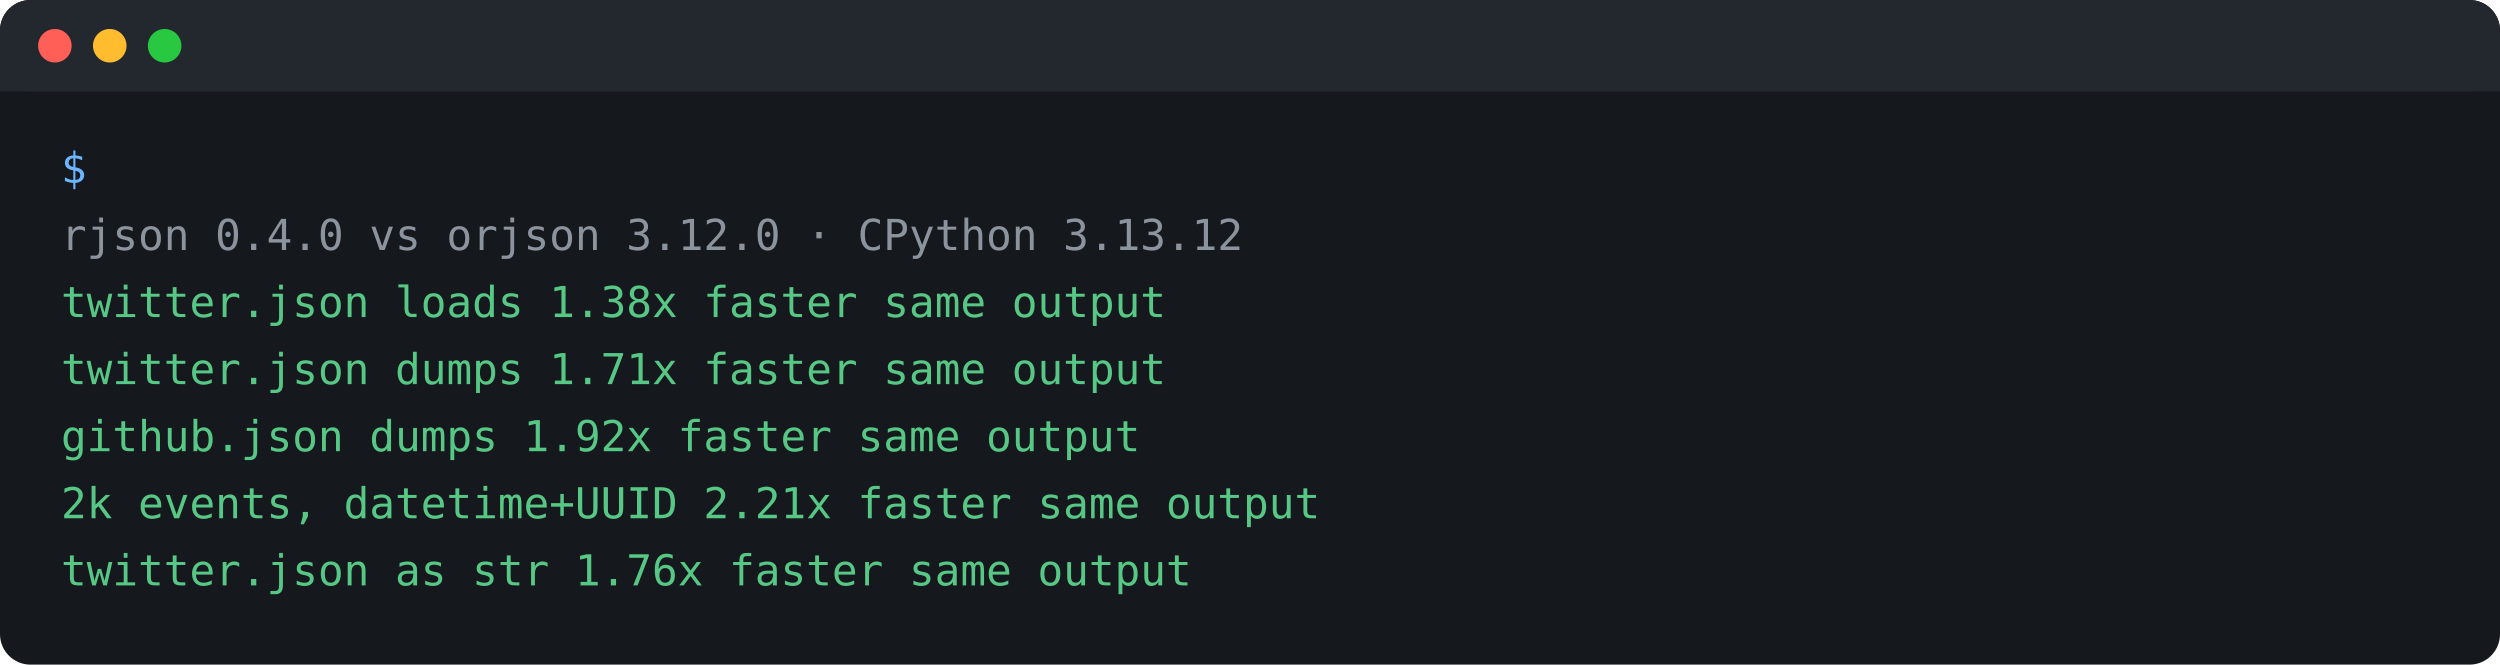
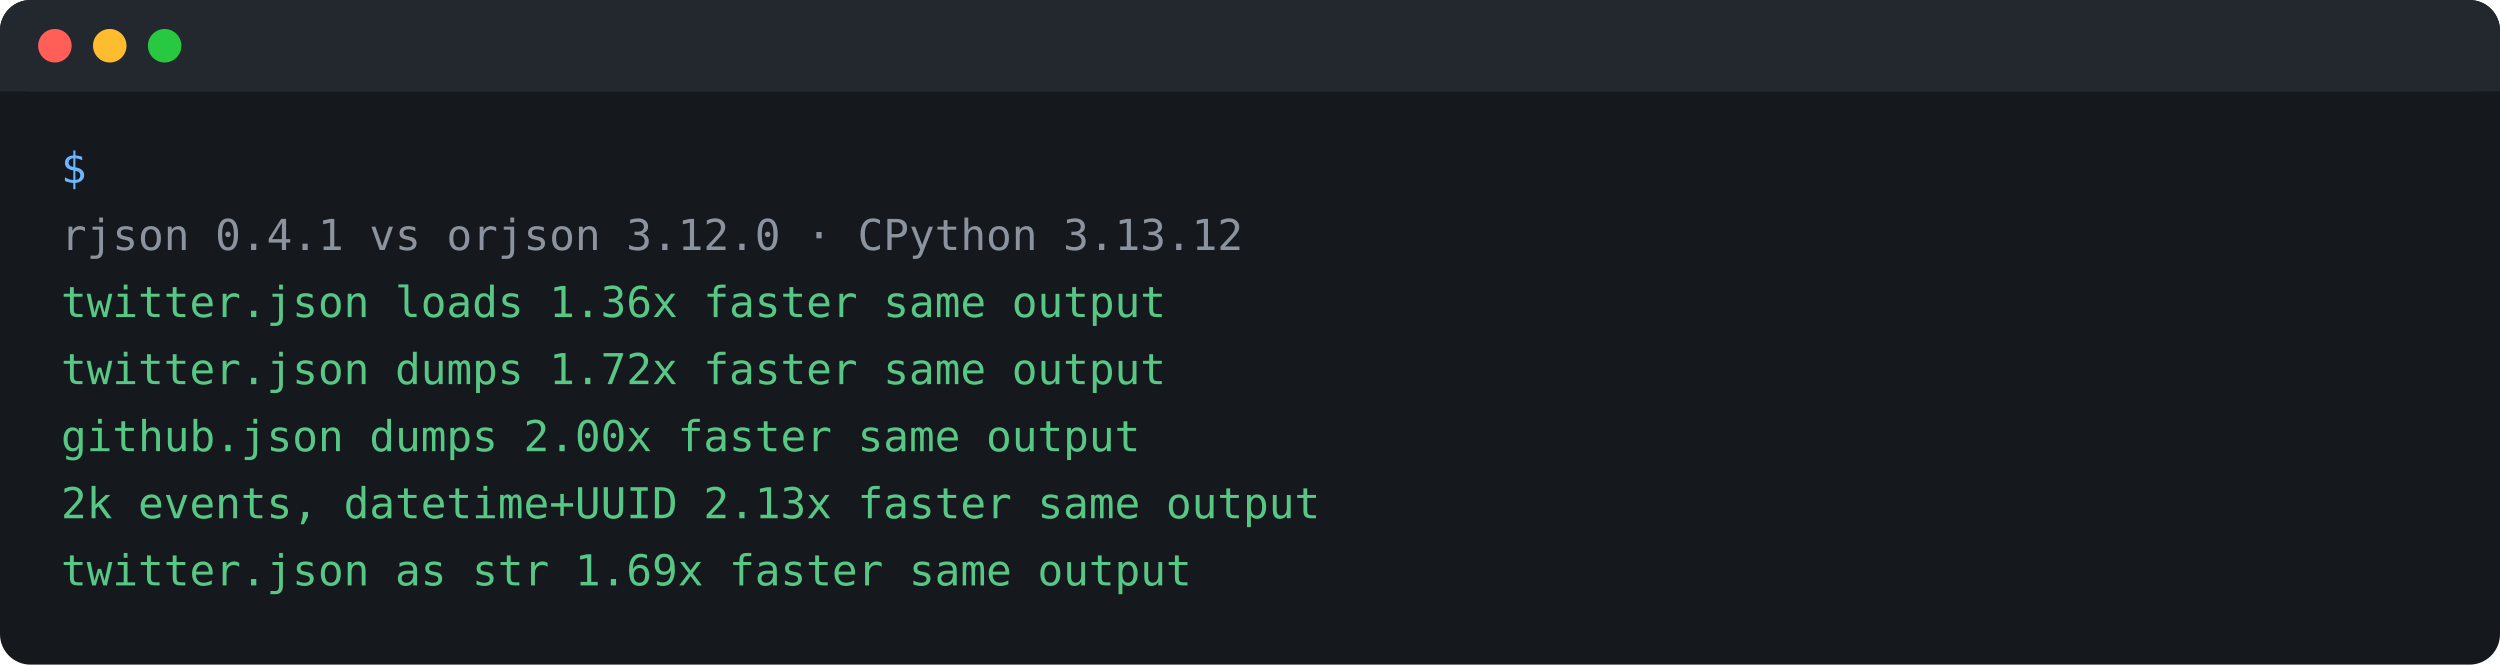
- <svg xmlns="http://www.w3.org/2000/svg" width="820" height="218" viewBox="0 0 820 218" role="img" aria-label="Terminal: python benches/demo.py. rjson 0.4.0 vs orjson 3.12.0 · CPython 3.13.12   twitter.json loads         1.38x faster   same output   twitter.json dumps         1.71x faster   same output   github.json dumps          1.92x faster   same output   2k events, datetime+UUID   2.21x faster   same output   twitter.json as str        1.76x faster   same output">
+ <svg xmlns="http://www.w3.org/2000/svg" width="820" height="218" viewBox="0 0 820 218" role="img" aria-label="Terminal: python benches/demo.py. rjson 0.4.1 vs orjson 3.12.0 · CPython 3.13.12   twitter.json loads         1.36x faster   same output   twitter.json dumps         1.72x faster   same output   github.json dumps          2.00x faster   same output   2k events, datetime+UUID   2.13x faster   same output   twitter.json as str        1.69x faster   same output">
  <style>text{font-family:ui-monospace, SFMono-Regular, "JetBrains Mono", Menlo, Consolas, monospace;font-size:14px;white-space:pre}@keyframes type{0%,3.09%{width:0}17.53%,100%{width:189px}}.cmd{animation:type 9.70s steps(22) infinite}@keyframes l0{0%,20.62%{opacity:0}21.13%,97%{opacity:1}100%{opacity:0}}@keyframes l1{0%,25.26%{opacity:0}25.77%,97%{opacity:1}100%{opacity:0}}@keyframes l2{0%,29.90%{opacity:0}30.41%,97%{opacity:1}100%{opacity:0}}@keyframes l3{0%,34.54%{opacity:0}35.05%,97%{opacity:1}100%{opacity:0}}@keyframes l4{0%,39.18%{opacity:0}39.69%,97%{opacity:1}100%{opacity:0}}@keyframes l5{0%,43.81%{opacity:0}44.33%,97%{opacity:1}100%{opacity:0}}</style>
  <rect width="820" height="218" rx="10" fill="#15181c" />
  <rect width="820" height="30" rx="10" fill="#23272e" />
  <rect y="20" width="820" height="10" fill="#23272e" />
  <circle cx="18" cy="15" r="5.5" fill="#ff5f57" />
  <circle cx="36" cy="15" r="5.5" fill="#febc2e" />
  <circle cx="54" cy="15" r="5.5" fill="#28c840" />
  <defs>
    <clipPath id="c">
      <rect class="cmd" x="0" y="0" height="400" />
    </clipPath>
  </defs>
  <text x="20" y="60" fill="#6cb6ff">$</text>
  <g clip-path="url(#c)" transform="translate(36.8,0)">
    <text x="0" y="60" fill="#e6e6e3">python benches/demo.py</text>
  </g>
-   <text x="20" y="82" fill="#8b949e" style="animation:l0 9.70s infinite">rjson 0.4.0 vs orjson 3.12.0 · CPython 3.13.12</text>
-   <text x="20" y="104" fill="#57c785" style="animation:l1 9.70s infinite">  twitter.json loads         1.38x faster   same output</text>
-   <text x="20" y="126" fill="#57c785" style="animation:l2 9.70s infinite">  twitter.json dumps         1.71x faster   same output</text>
-   <text x="20" y="148" fill="#57c785" style="animation:l3 9.70s infinite">  github.json dumps          1.92x faster   same output</text>
-   <text x="20" y="170" fill="#57c785" style="animation:l4 9.70s infinite">  2k events, datetime+UUID   2.21x faster   same output</text>
-   <text x="20" y="192" fill="#57c785" style="animation:l5 9.70s infinite">  twitter.json as str        1.76x faster   same output</text>
+   <text x="20" y="82" fill="#8b949e" style="animation:l0 9.70s infinite">rjson 0.4.1 vs orjson 3.12.0 · CPython 3.13.12</text>
+   <text x="20" y="104" fill="#57c785" style="animation:l1 9.70s infinite">  twitter.json loads         1.36x faster   same output</text>
+   <text x="20" y="126" fill="#57c785" style="animation:l2 9.70s infinite">  twitter.json dumps         1.72x faster   same output</text>
+   <text x="20" y="148" fill="#57c785" style="animation:l3 9.70s infinite">  github.json dumps          2.00x faster   same output</text>
+   <text x="20" y="170" fill="#57c785" style="animation:l4 9.70s infinite">  2k events, datetime+UUID   2.13x faster   same output</text>
+   <text x="20" y="192" fill="#57c785" style="animation:l5 9.70s infinite">  twitter.json as str        1.69x faster   same output</text>
</svg>
